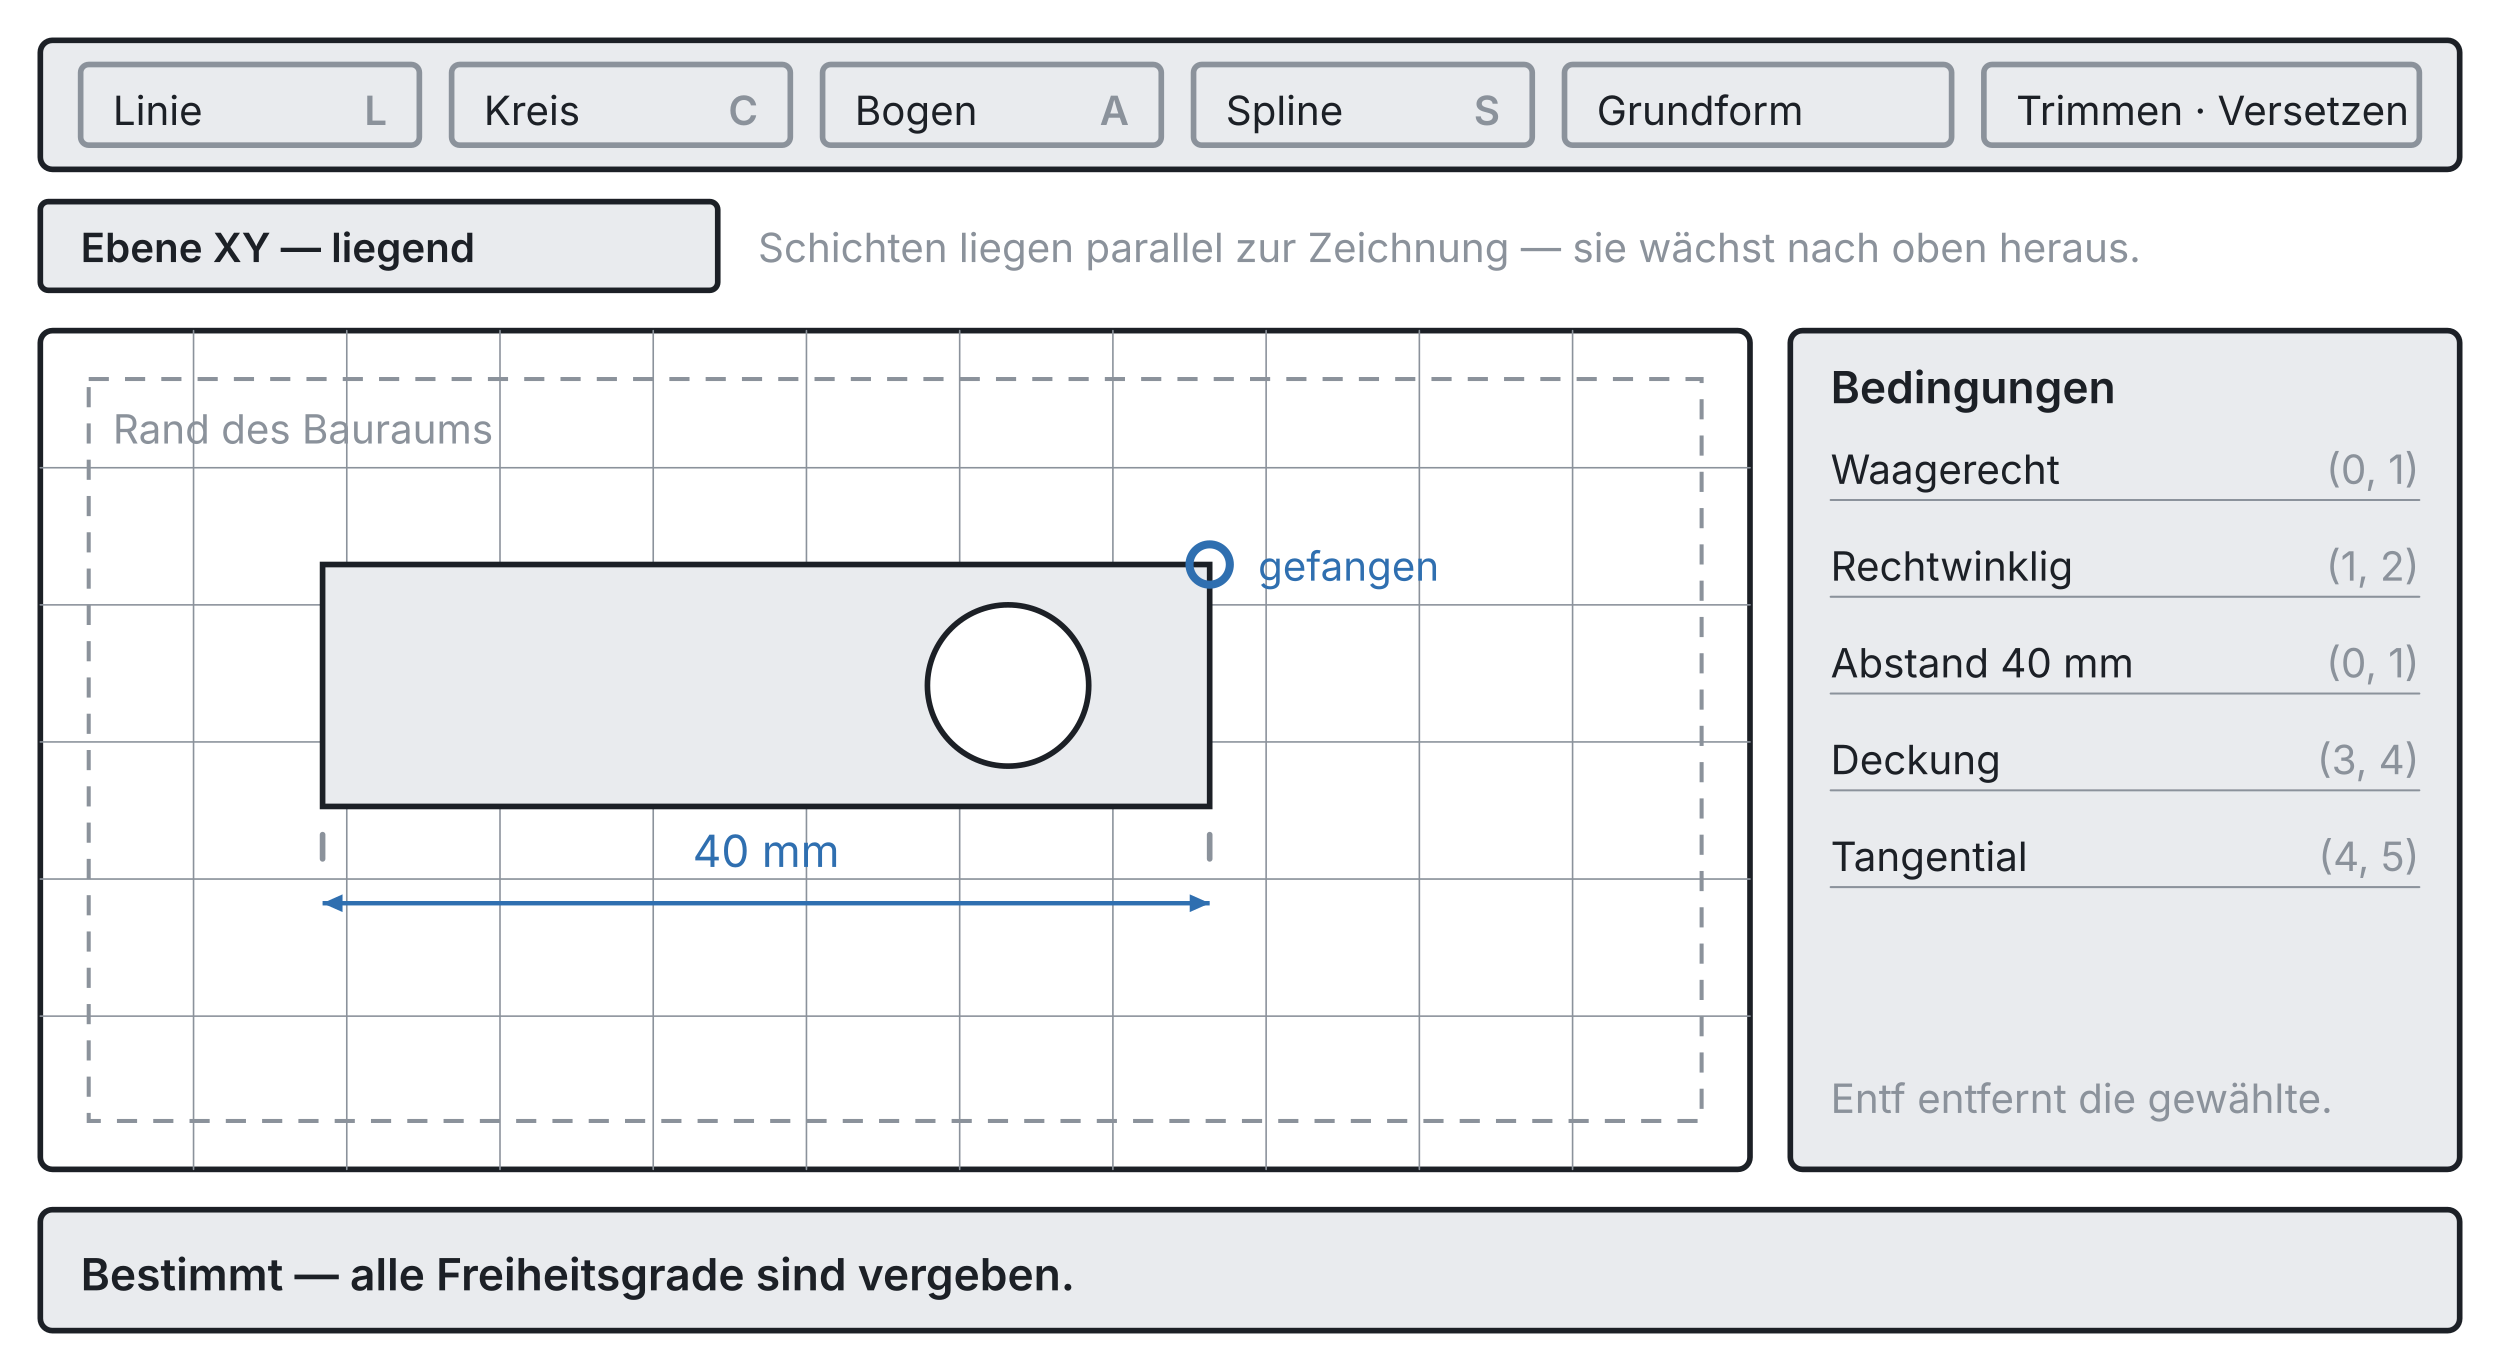
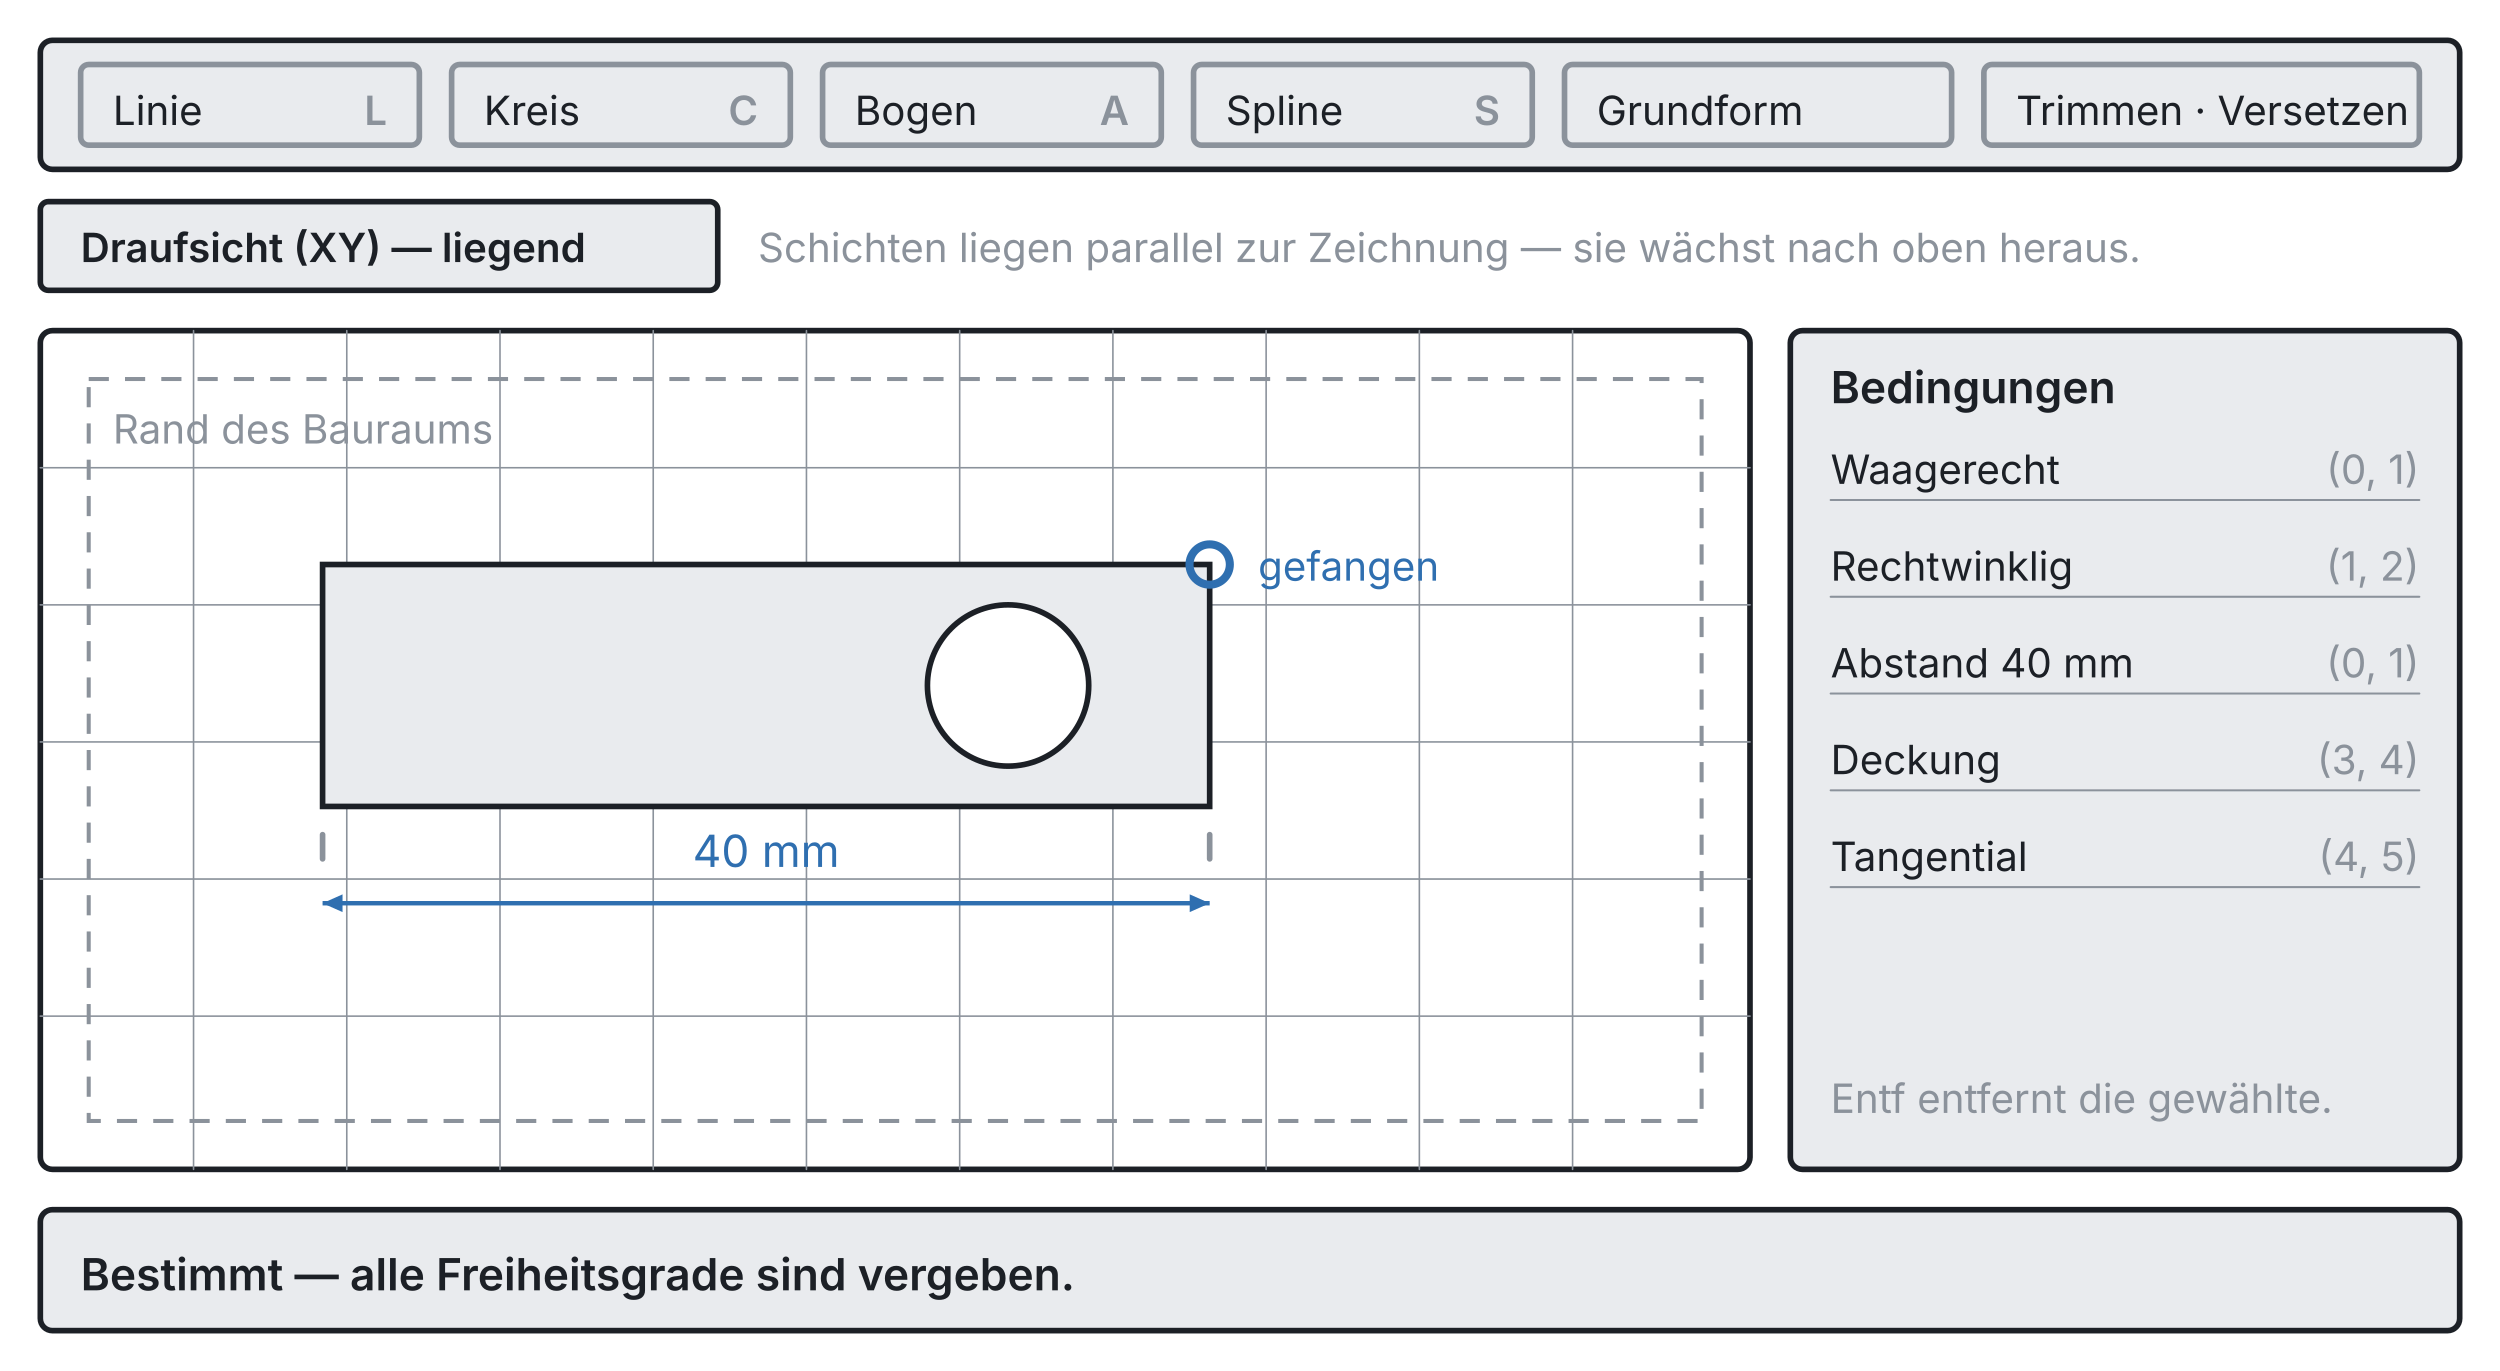
<svg xmlns="http://www.w3.org/2000/svg" viewBox="0 0 620 340" width="620" height="340">
  <defs>
    <marker id="arrow2f6fb0" viewBox="0 0 10 10" refX="9" refY="5" markerWidth="5" markerHeight="5" orient="auto-start-reverse">
      <path d="M 0 1 L 9 5 L 0 9 z" fill="#2f6fb0" />
    </marker>
  </defs>
  <rect x="0" y="0" width="620" height="340" fill="#ffffff" />
  <rect x="10" y="10" width="600" height="32" rx="3" fill="#e9ebee" stroke="#1c2026" stroke-width="1.4" />
  <rect x="20" y="16" width="84" height="20" rx="2" fill="none" stroke="#8b929b" stroke-width="1.4" />
  <text x="28" y="31" fill="#1c2026" font-size="10" font-family="system-ui, -apple-system, Segoe UI, sans-serif" text-anchor="start">Linie</text>
  <text x="96" y="31" fill="#8b929b" font-size="10" font-family="system-ui, -apple-system, Segoe UI, sans-serif" text-anchor="end" font-weight="600">L</text>
  <rect x="112" y="16" width="84" height="20" rx="2" fill="none" stroke="#8b929b" stroke-width="1.4" />
  <text x="120" y="31" fill="#1c2026" font-size="10" font-family="system-ui, -apple-system, Segoe UI, sans-serif" text-anchor="start">Kreis</text>
  <text x="188" y="31" fill="#8b929b" font-size="10" font-family="system-ui, -apple-system, Segoe UI, sans-serif" text-anchor="end" font-weight="600">C</text>
  <rect x="204" y="16" width="84" height="20" rx="2" fill="none" stroke="#8b929b" stroke-width="1.4" />
  <text x="212" y="31" fill="#1c2026" font-size="10" font-family="system-ui, -apple-system, Segoe UI, sans-serif" text-anchor="start">Bogen</text>
  <text x="280" y="31" fill="#8b929b" font-size="10" font-family="system-ui, -apple-system, Segoe UI, sans-serif" text-anchor="end" font-weight="600">A</text>
  <rect x="296" y="16" width="84" height="20" rx="2" fill="none" stroke="#8b929b" stroke-width="1.4" />
  <text x="304" y="31" fill="#1c2026" font-size="10" font-family="system-ui, -apple-system, Segoe UI, sans-serif" text-anchor="start">Spline</text>
  <text x="372" y="31" fill="#8b929b" font-size="10" font-family="system-ui, -apple-system, Segoe UI, sans-serif" text-anchor="end" font-weight="600">S</text>
  <rect x="388" y="16" width="96" height="20" rx="2" fill="none" stroke="#8b929b" stroke-width="1.4" />
  <text x="396" y="31" fill="#1c2026" font-size="10" font-family="system-ui, -apple-system, Segoe UI, sans-serif" text-anchor="start">Grundform</text>
  <rect x="492" y="16" width="108" height="20" rx="2" fill="none" stroke="#8b929b" stroke-width="1.4" />
  <text x="500" y="31" fill="#1c2026" font-size="10" font-family="system-ui, -apple-system, Segoe UI, sans-serif" text-anchor="start">Trimmen · Versetzen</text>
  <rect x="10" y="50" width="168" height="22" rx="2" fill="#e9ebee" stroke="#1c2026" stroke-width="1.4" />
-   <text x="20" y="65" fill="#1c2026" font-size="10" font-family="system-ui, -apple-system, Segoe UI, sans-serif" text-anchor="start" font-weight="600">Ebene XY — liegend</text>
+   <text x="20" y="65" fill="#1c2026" font-size="10" font-family="system-ui, -apple-system, Segoe UI, sans-serif" text-anchor="start" font-weight="600">Draufsicht (XY) — liegend</text>
  <text x="188" y="65" fill="#8b929b" font-size="10" font-family="system-ui, -apple-system, Segoe UI, sans-serif" text-anchor="start">Schichten liegen parallel zur Zeichnung — sie wächst nach oben heraus.</text>
  <rect x="10" y="82" width="424" height="208" rx="3" fill="#ffffff" stroke="#1c2026" stroke-width="1.4" />
  <line x1="48" y1="82" x2="48" y2="290" stroke="#8b929b" stroke-width="0.4" stroke-linecap="round" />
  <line x1="86" y1="82" x2="86" y2="290" stroke="#8b929b" stroke-width="0.4" stroke-linecap="round" />
  <line x1="124" y1="82" x2="124" y2="290" stroke="#8b929b" stroke-width="0.4" stroke-linecap="round" />
  <line x1="162" y1="82" x2="162" y2="290" stroke="#8b929b" stroke-width="0.4" stroke-linecap="round" />
  <line x1="200" y1="82" x2="200" y2="290" stroke="#8b929b" stroke-width="0.4" stroke-linecap="round" />
  <line x1="238" y1="82" x2="238" y2="290" stroke="#8b929b" stroke-width="0.4" stroke-linecap="round" />
  <line x1="276" y1="82" x2="276" y2="290" stroke="#8b929b" stroke-width="0.4" stroke-linecap="round" />
  <line x1="314" y1="82" x2="314" y2="290" stroke="#8b929b" stroke-width="0.4" stroke-linecap="round" />
  <line x1="352" y1="82" x2="352" y2="290" stroke="#8b929b" stroke-width="0.4" stroke-linecap="round" />
  <line x1="390" y1="82" x2="390" y2="290" stroke="#8b929b" stroke-width="0.4" stroke-linecap="round" />
  <line x1="10" y1="116" x2="434" y2="116" stroke="#8b929b" stroke-width="0.4" stroke-linecap="round" />
  <line x1="10" y1="150" x2="434" y2="150" stroke="#8b929b" stroke-width="0.4" stroke-linecap="round" />
  <line x1="10" y1="184" x2="434" y2="184" stroke="#8b929b" stroke-width="0.4" stroke-linecap="round" />
  <line x1="10" y1="218" x2="434" y2="218" stroke="#8b929b" stroke-width="0.4" stroke-linecap="round" />
  <line x1="10" y1="252" x2="434" y2="252" stroke="#8b929b" stroke-width="0.4" stroke-linecap="round" />
  <rect x="22" y="94" width="400" height="184" rx="0" fill="none" stroke="#8b929b" stroke-width="1" stroke-dasharray="5 4" />
  <text x="28" y="110" fill="#8b929b" font-size="10" font-family="system-ui, -apple-system, Segoe UI, sans-serif" text-anchor="start">Rand des Bauraums</text>
  <polygon points="80,140 300,140 300,200 80,200" fill="#e9ebee" stroke="#1c2026" stroke-width="1.4" />
  <circle cx="250" cy="170" r="20" fill="#ffffff" stroke="#1c2026" stroke-width="1.4" />
  <line x1="80" y1="207" x2="80" y2="213" stroke="#8b929b" stroke-width="1.4" stroke-linecap="round" />
  <line x1="300" y1="207" x2="300" y2="213" stroke="#8b929b" stroke-width="1.4" stroke-linecap="round" />
  <line x1="80" y1="224" x2="300" y2="224" stroke="#2f6fb0" stroke-width="1.1" marker-start="url(#arrow2f6fb0)" marker-end="url(#arrow2f6fb0)" />
  <text x="190" y="215" fill="#2f6fb0" font-size="11" font-family="system-ui, -apple-system, Segoe UI, sans-serif" text-anchor="middle">40 mm</text>
  <text x="312" y="144" fill="#2f6fb0" font-size="10" font-family="system-ui, -apple-system, Segoe UI, sans-serif" text-anchor="start">gefangen</text>
  <circle cx="300" cy="140" r="5" fill="none" stroke="#2f6fb0" stroke-width="2" />
  <rect x="444" y="82" width="166" height="208" rx="3" fill="#e9ebee" stroke="#1c2026" stroke-width="1.4" />
  <text x="454" y="100" fill="#1c2026" font-size="11" font-family="system-ui, -apple-system, Segoe UI, sans-serif" text-anchor="start" font-weight="600">Bedingungen</text>
  <line x1="454" y1="124" x2="600" y2="124" stroke="#8b929b" stroke-width="0.5" stroke-linecap="round" />
  <text x="454" y="120" fill="#1c2026" font-size="10" font-family="system-ui, -apple-system, Segoe UI, sans-serif" text-anchor="start">Waagerecht</text>
  <text x="600" y="120" fill="#8b929b" font-size="10" font-family="system-ui, -apple-system, Segoe UI, sans-serif" text-anchor="end">(0, 1)</text>
  <line x1="454" y1="148" x2="600" y2="148" stroke="#8b929b" stroke-width="0.5" stroke-linecap="round" />
  <text x="454" y="144" fill="#1c2026" font-size="10" font-family="system-ui, -apple-system, Segoe UI, sans-serif" text-anchor="start">Rechtwinklig</text>
  <text x="600" y="144" fill="#8b929b" font-size="10" font-family="system-ui, -apple-system, Segoe UI, sans-serif" text-anchor="end">(1, 2)</text>
  <line x1="454" y1="172" x2="600" y2="172" stroke="#8b929b" stroke-width="0.5" stroke-linecap="round" />
  <text x="454" y="168" fill="#1c2026" font-size="10" font-family="system-ui, -apple-system, Segoe UI, sans-serif" text-anchor="start">Abstand 40 mm</text>
  <text x="600" y="168" fill="#8b929b" font-size="10" font-family="system-ui, -apple-system, Segoe UI, sans-serif" text-anchor="end">(0, 1)</text>
  <line x1="454" y1="196" x2="600" y2="196" stroke="#8b929b" stroke-width="0.5" stroke-linecap="round" />
  <text x="454" y="192" fill="#1c2026" font-size="10" font-family="system-ui, -apple-system, Segoe UI, sans-serif" text-anchor="start">Deckung</text>
  <text x="600" y="192" fill="#8b929b" font-size="10" font-family="system-ui, -apple-system, Segoe UI, sans-serif" text-anchor="end">(3, 4)</text>
  <line x1="454" y1="220" x2="600" y2="220" stroke="#8b929b" stroke-width="0.5" stroke-linecap="round" />
  <text x="454" y="216" fill="#1c2026" font-size="10" font-family="system-ui, -apple-system, Segoe UI, sans-serif" text-anchor="start">Tangential</text>
  <text x="600" y="216" fill="#8b929b" font-size="10" font-family="system-ui, -apple-system, Segoe UI, sans-serif" text-anchor="end">(4, 5)</text>
  <text x="454" y="276" fill="#8b929b" font-size="10" font-family="system-ui, -apple-system, Segoe UI, sans-serif" text-anchor="start">Entf entfernt die gewählte.</text>
  <rect x="10" y="300" width="600" height="30" rx="3" fill="#e9ebee" stroke="#1c2026" stroke-width="1.4" />
  <text x="20" y="320" fill="#1c2026" font-size="11" font-family="system-ui, -apple-system, Segoe UI, sans-serif" text-anchor="start" font-weight="600">Bestimmt — alle Freiheitsgrade sind vergeben.</text>
</svg>
